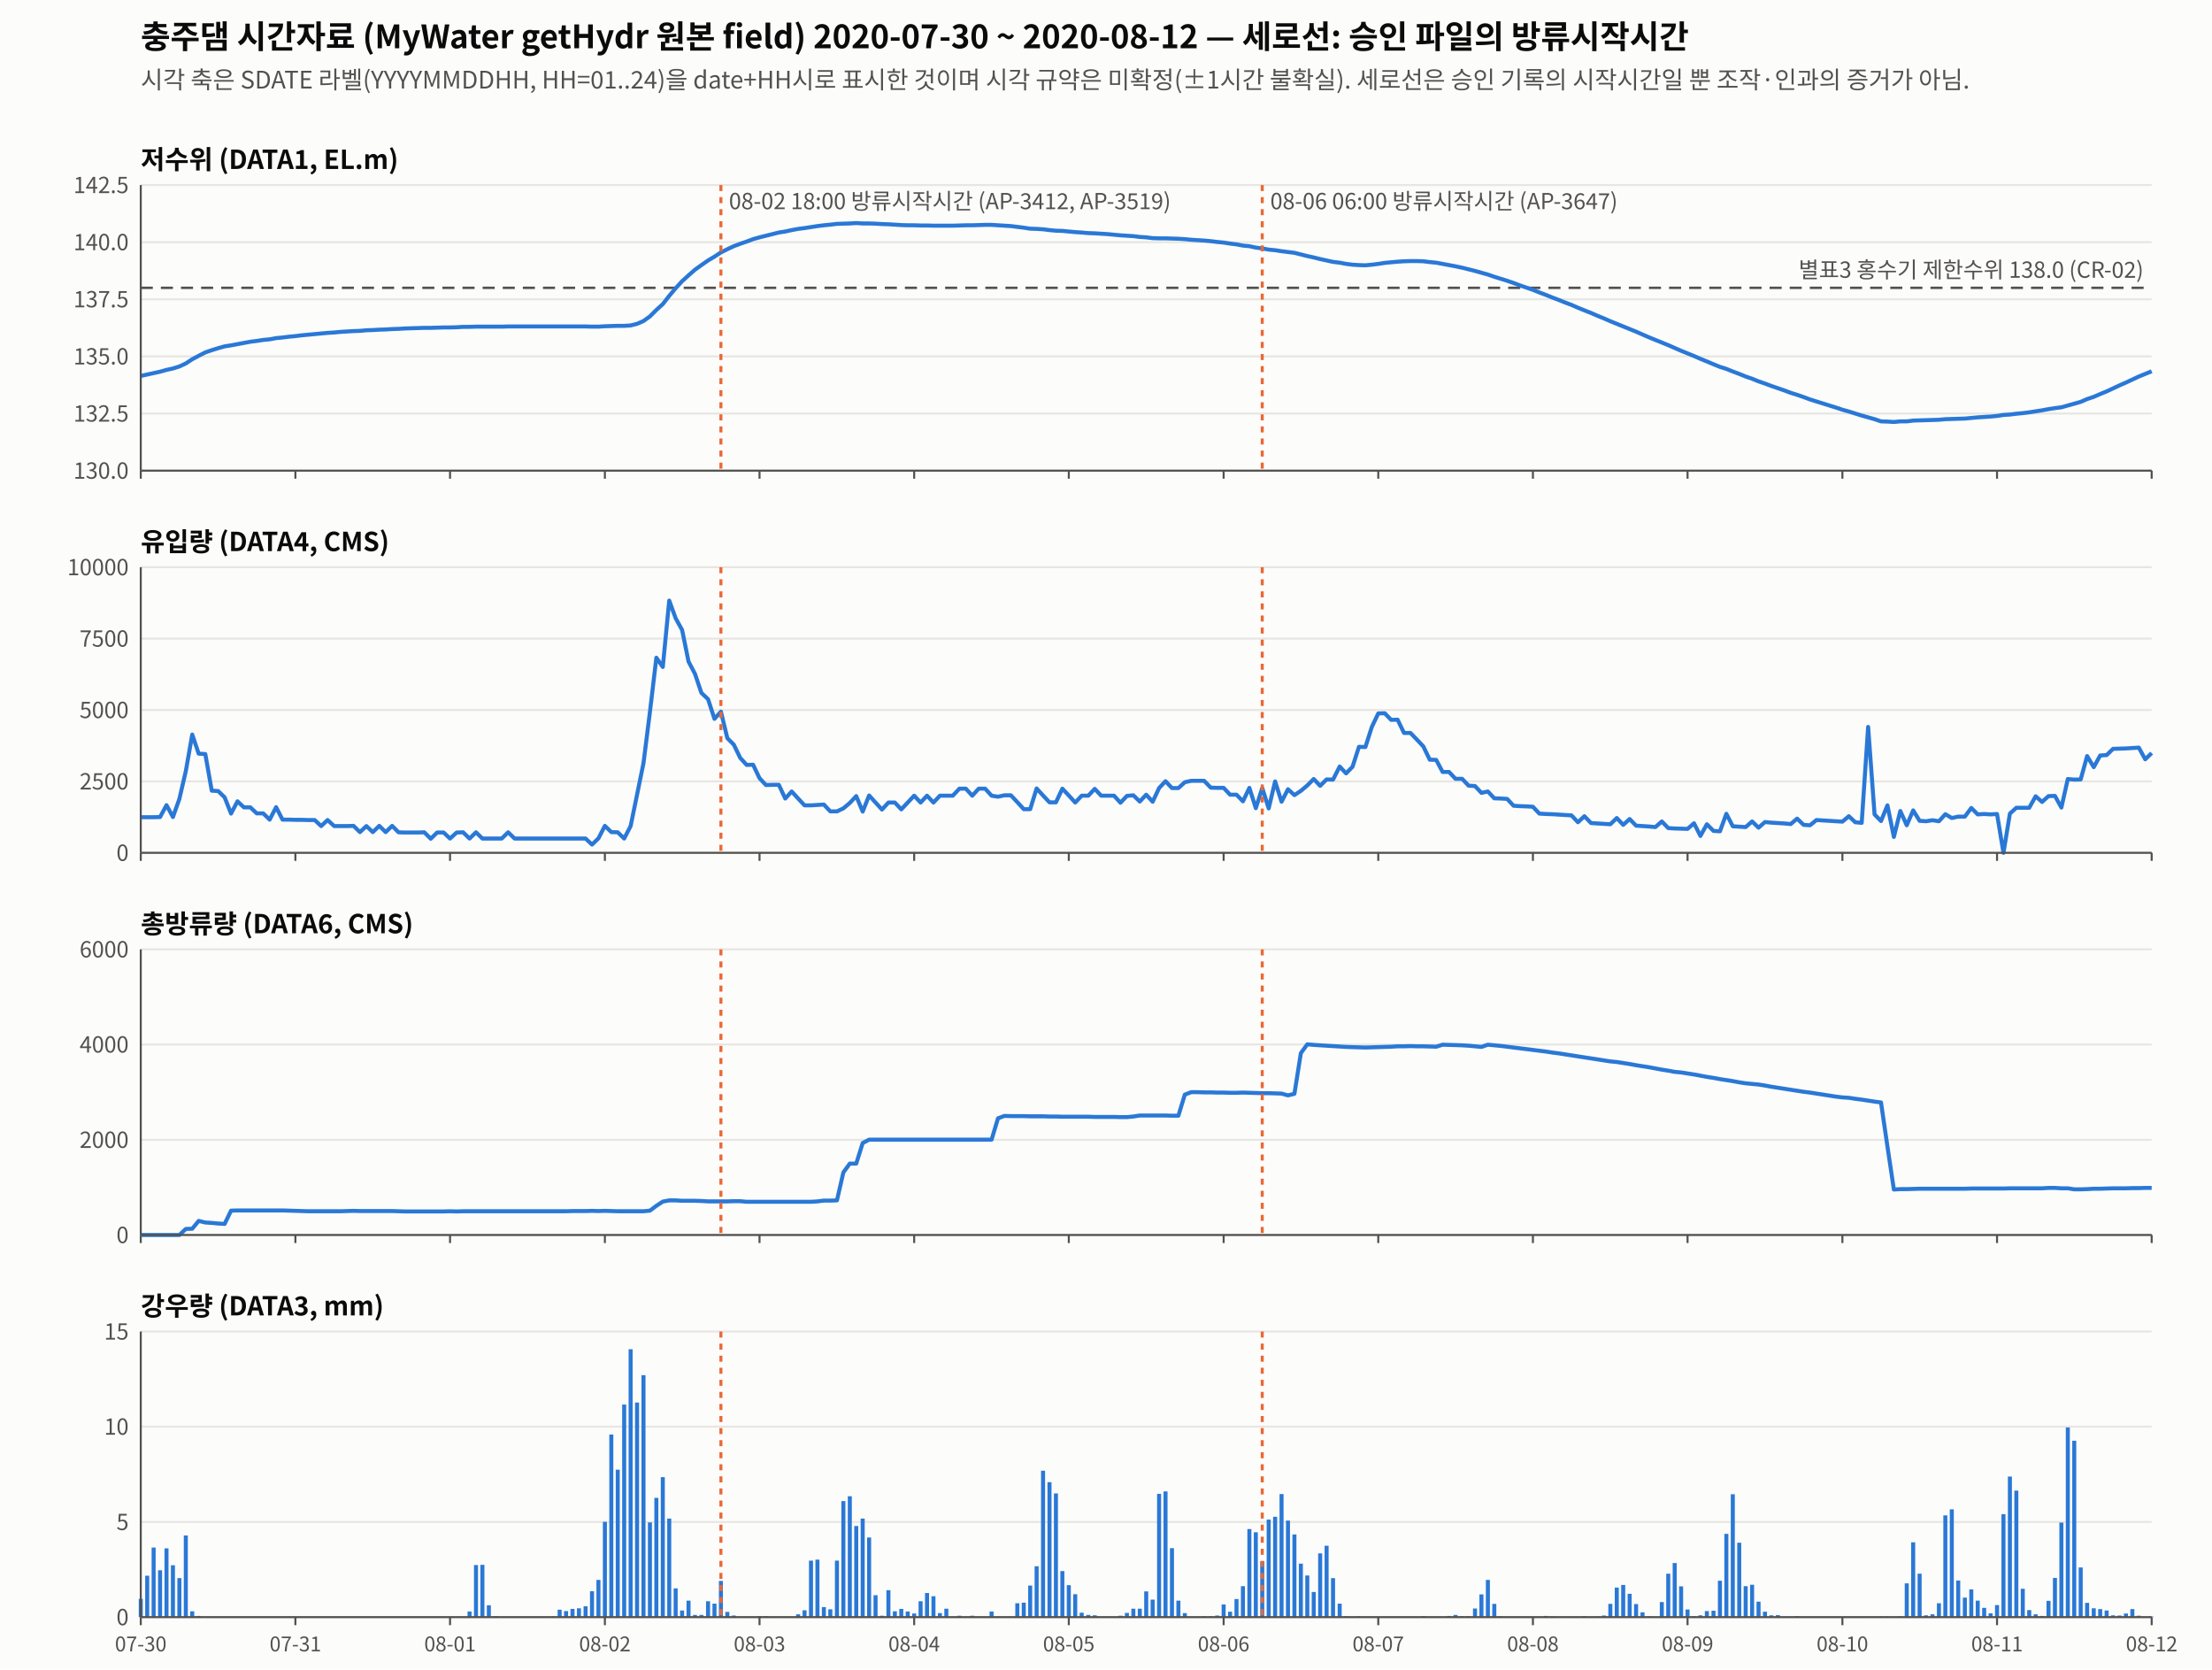
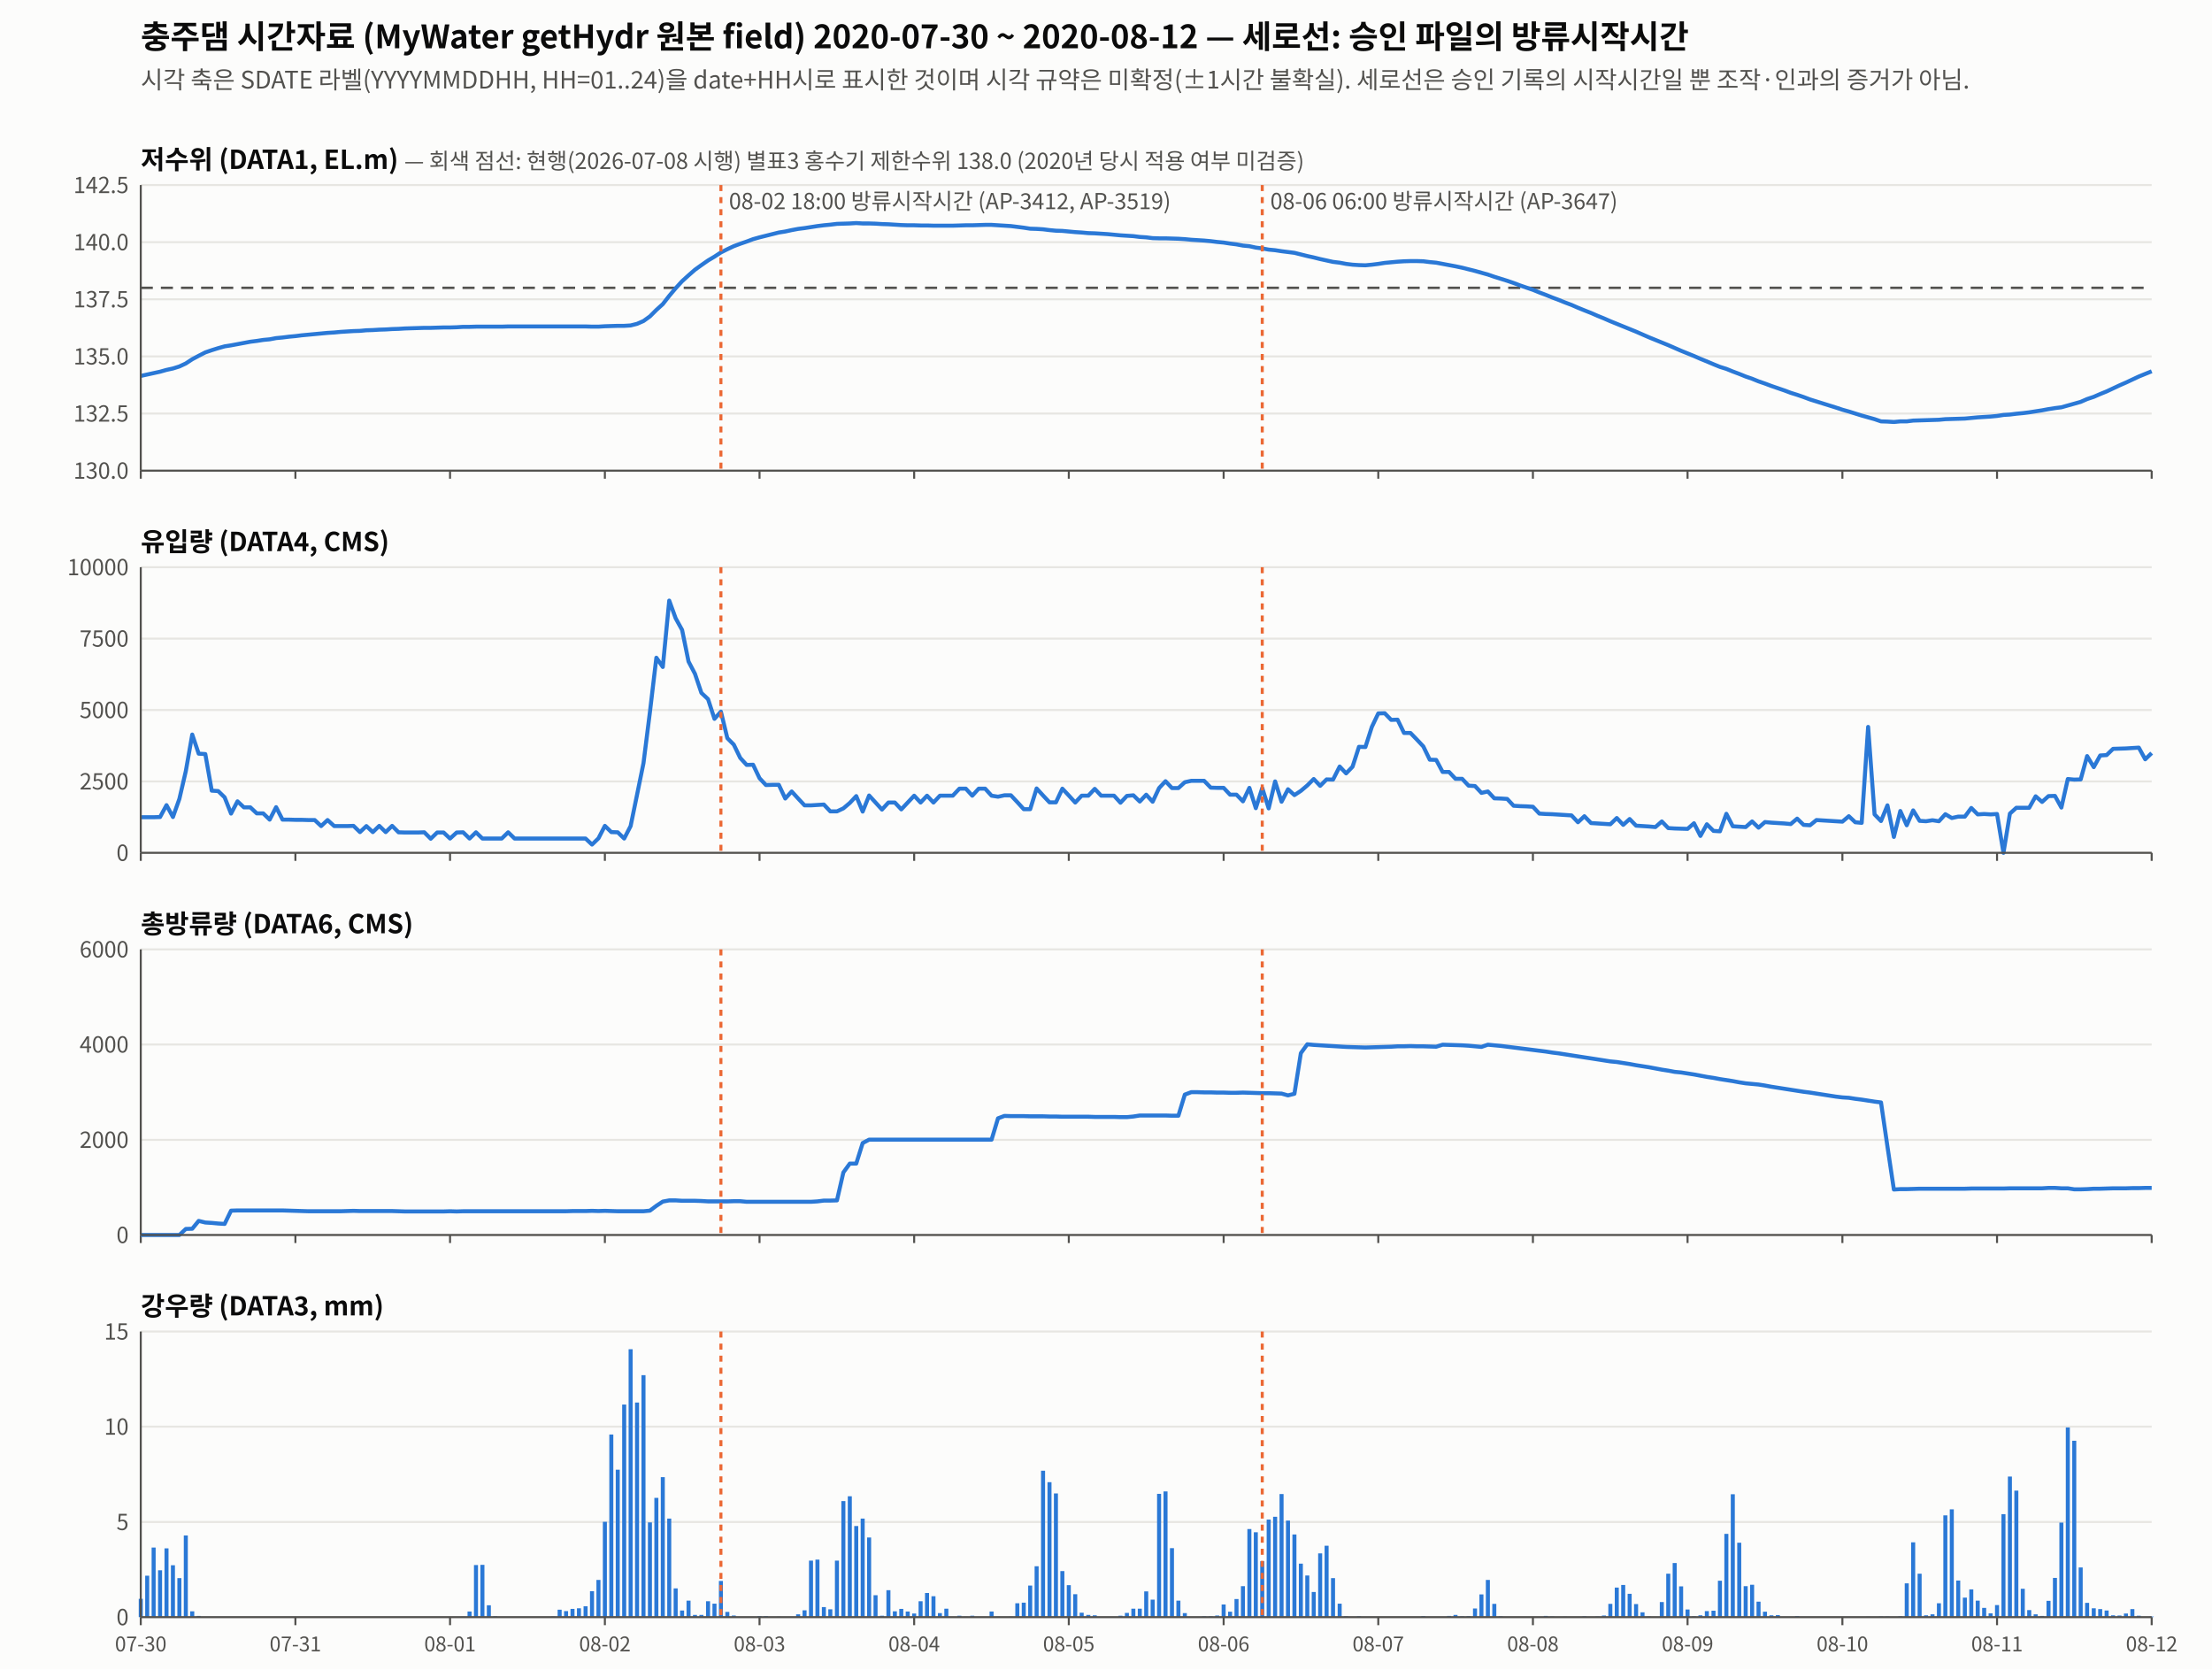
<svg xmlns="http://www.w3.org/2000/svg" width="1100" height="830" font-family="WenQuanYi Zen Hei, Noto Sans CJK KR, sans-serif">
  <rect width="100%" height="100%" fill="#fcfcfb" />
  <text x="70" y="24" font-size="16" fill="#0b0b0b" font-weight="600">충주댐 시간자료 (MyWater getHydr 원본 field) 2020-07-30 ~ 2020-08-12 — 세로선: 승인 파일의 방류시작시간</text>
  <text x="70" y="44" font-size="12" fill="#52514e">시각 축은 SDATE 라벨(YYYYMMDDHH, HH=01..24)을 date+HH시로 표시한 것이며 시각 규약은 미확정(±1시간 불확실). 세로선은 승인 기록의 시작시간일 뿐 조작·인과의 증거가 아님.</text>
-   <text x="70" y="84" font-size="13" fill="#0b0b0b" font-weight="600">저수위 (DATA1, EL.m)</text>
+   <text x="70" y="84" font-size="13" fill="#0b0b0b" font-weight="600">저수위 (DATA1, EL.m) <tspan font-weight="400" font-size="11" fill="#52514e"> — 회색 점선: 현행(2026-07-08 시행) 별표3 홍수기 제한수위 138.0 (2020년 당시 적용 여부 미검증)</tspan>
+   </text>
  <line x1="70" x2="1070" y1="234.0" y2="234.0" stroke="#e7e6e2" stroke-width="1" />
  <text x="64" y="238.0" font-size="11" fill="#52514e" text-anchor="end">130.0</text>
  <line x1="70" x2="1070" y1="205.6" y2="205.6" stroke="#e7e6e2" stroke-width="1" />
  <text x="64" y="209.6" font-size="11" fill="#52514e" text-anchor="end">132.5</text>
  <line x1="70" x2="1070" y1="177.2" y2="177.2" stroke="#e7e6e2" stroke-width="1" />
  <text x="64" y="181.2" font-size="11" fill="#52514e" text-anchor="end">135.0</text>
  <line x1="70" x2="1070" y1="148.8" y2="148.8" stroke="#e7e6e2" stroke-width="1" />
  <text x="64" y="152.8" font-size="11" fill="#52514e" text-anchor="end">137.5</text>
  <line x1="70" x2="1070" y1="120.4" y2="120.4" stroke="#e7e6e2" stroke-width="1" />
  <text x="64" y="124.4" font-size="11" fill="#52514e" text-anchor="end">140.0</text>
  <line x1="70" x2="1070" y1="92.0" y2="92.0" stroke="#e7e6e2" stroke-width="1" />
  <text x="64" y="96.0" font-size="11" fill="#52514e" text-anchor="end">142.5</text>
  <line x1="70.0" x2="70.0" y1="234" y2="238" stroke="#52514e" />
  <line x1="146.9" x2="146.9" y1="234" y2="238" stroke="#52514e" />
  <line x1="223.8" x2="223.8" y1="234" y2="238" stroke="#52514e" />
  <line x1="300.8" x2="300.8" y1="234" y2="238" stroke="#52514e" />
  <line x1="377.7" x2="377.7" y1="234" y2="238" stroke="#52514e" />
  <line x1="454.6" x2="454.6" y1="234" y2="238" stroke="#52514e" />
  <line x1="531.5" x2="531.5" y1="234" y2="238" stroke="#52514e" />
  <line x1="608.5" x2="608.5" y1="234" y2="238" stroke="#52514e" />
  <line x1="685.4" x2="685.4" y1="234" y2="238" stroke="#52514e" />
  <line x1="762.3" x2="762.3" y1="234" y2="238" stroke="#52514e" />
  <line x1="839.2" x2="839.2" y1="234" y2="238" stroke="#52514e" />
  <line x1="916.2" x2="916.2" y1="234" y2="238" stroke="#52514e" />
  <line x1="993.1" x2="993.1" y1="234" y2="238" stroke="#52514e" />
  <line x1="1070.0" x2="1070.0" y1="234" y2="238" stroke="#52514e" />
  <line x1="70" x2="1070" y1="143.1" y2="143.1" stroke="#52514e" stroke-width="1.2" stroke-dasharray="6 4" />
-   <text x="1066" y="138.1" font-size="11" fill="#52514e" text-anchor="end">별표3 홍수기 제한수위 138.0 (CR-02)</text>
  <polyline points="70.0,186.9 73.2,186.2 76.4,185.5 79.6,184.8 82.8,183.9 86.0,183.2 89.2,182.2 92.4,180.7 95.6,178.6 98.8,176.9 102.1,175.2 105.3,174.1 108.5,173.1 111.7,172.2 114.9,171.7 118.1,171.1 121.3,170.5 124.5,169.9 127.7,169.5 130.9,169.0 134.1,168.7 137.3,168.1 140.5,167.8 143.7,167.4 146.9,167.1 150.1,166.7 153.3,166.4 156.5,166.1 159.7,165.8 162.9,165.5 166.2,165.3 169.4,165.0 172.6,164.8 175.8,164.6 179.0,164.5 182.2,164.2 185.4,164.1 188.6,163.9 191.8,163.8 195.0,163.6 198.2,163.5 201.4,163.3 204.6,163.2 207.8,163.1 211.0,163.0 214.2,163.0 217.4,162.9 220.6,162.8 223.8,162.8 227.1,162.7 230.3,162.5 233.5,162.5 236.7,162.4 239.9,162.4 243.1,162.4 246.3,162.4 249.5,162.4 252.7,162.3 255.9,162.3 259.1,162.3 262.3,162.3 265.5,162.3 268.7,162.3 271.9,162.3 275.1,162.3 278.3,162.3 281.5,162.3 284.7,162.3 287.9,162.3 291.2,162.3 294.4,162.4 297.6,162.4 300.8,162.2 304.0,162.1 307.2,162.0 310.4,162.0 313.6,161.8 316.8,161.0 320.0,159.6 323.2,157.3 326.4,154.1 329.6,151.2 332.8,147.1 336.0,143.3 339.2,139.8 342.4,136.9 345.6,134.1 348.8,131.8 352.1,129.5 355.3,127.6 358.5,125.5 361.7,123.9 364.9,122.4 368.1,121.2 371.3,120.1 374.5,118.9 377.7,118.0 380.9,117.2 384.1,116.4 387.3,115.6 390.5,115.1 393.7,114.4 396.9,113.8 400.1,113.4 403.3,112.9 406.5,112.4 409.7,112.0 412.9,111.7 416.2,111.3 419.4,111.2 422.6,111.1 425.8,110.9 429.0,111.1 432.2,111.1 435.4,111.2 438.6,111.4 441.8,111.5 445.0,111.7 448.2,111.9 451.4,112.0 454.6,112.0 457.8,112.1 461.0,112.1 464.2,112.2 467.4,112.2 470.6,112.2 473.8,112.2 477.1,112.1 480.3,112.0 483.5,112.0 486.7,111.9 489.9,111.8 493.1,111.8 496.3,112.0 499.5,112.2 502.7,112.4 505.9,112.8 509.1,113.2 512.3,113.7 515.5,113.8 518.7,114.0 521.9,114.4 525.1,114.7 528.3,114.8 531.5,115.1 534.7,115.4 537.9,115.6 541.2,115.9 544.4,116.0 547.6,116.2 550.8,116.4 554.0,116.7 557.2,117.0 560.4,117.2 563.6,117.4 566.8,117.8 570.0,118.0 573.2,118.4 576.4,118.5 579.6,118.5 582.8,118.6 586.0,118.7 589.2,118.9 592.4,119.2 595.6,119.4 598.8,119.6 602.1,119.9 605.3,120.3 608.5,120.6 611.7,121.1 614.9,121.5 618.1,122.1 621.3,122.4 624.5,123.1 627.7,123.5 630.9,124.1 634.1,124.4 637.3,124.9 640.5,125.3 643.7,125.7 646.9,126.5 650.1,127.3 653.3,128.0 656.5,128.8 659.7,129.5 662.9,130.2 666.2,130.6 669.4,131.2 672.6,131.6 675.8,131.8 679.0,131.9 682.2,131.6 685.4,131.2 688.6,130.7 691.8,130.4 695.0,130.1 698.2,129.9 701.4,129.8 704.6,129.8 707.8,129.9 711.0,130.3 714.2,130.6 717.4,131.2 720.6,131.8 723.8,132.4 727.1,133.1 730.3,133.9 733.5,134.7 736.7,135.6 739.9,136.5 743.1,137.6 746.3,138.6 749.5,139.6 752.7,140.7 755.9,141.9 759.1,143.0 762.3,144.1 765.5,145.4 768.7,146.6 771.9,147.9 775.1,149.1 778.3,150.4 781.5,151.6 784.7,153.0 787.9,154.3 791.2,155.6 794.4,157.0 797.6,158.3 800.8,159.7 804.0,161.0 807.2,162.3 810.4,163.6 813.6,164.9 816.8,166.3 820.0,167.7 823.2,169.0 826.4,170.3 829.6,171.6 832.8,173.0 836.0,174.4 839.2,175.7 842.4,177.0 845.6,178.4 848.8,179.7 852.1,181.1 855.3,182.4 858.5,183.4 861.7,184.7 864.9,185.9 868.1,187.2 871.3,188.3 874.5,189.6 877.7,190.7 880.9,191.9 884.1,193.0 887.3,194.1 890.5,195.3 893.7,196.3 896.9,197.4 900.1,198.6 903.3,199.6 906.5,200.6 909.7,201.6 912.9,202.6 916.2,203.7 919.4,204.6 922.6,205.6 925.8,206.6 929.0,207.5 932.2,208.4 935.4,209.5 938.6,209.6 941.8,209.8 945.0,209.5 948.2,209.5 951.4,209.1 954.6,209.0 957.8,208.9 961.0,208.8 964.2,208.7 967.4,208.4 970.6,208.3 973.8,208.2 977.1,208.1 980.3,207.8 983.5,207.5 986.7,207.3 989.9,207.1 993.1,206.8 996.3,206.3 999.5,206.1 1002.7,205.7 1005.9,205.4 1009.1,205.0 1012.3,204.5 1015.5,204.0 1018.7,203.4 1021.9,202.9 1025.1,202.5 1028.3,201.6 1031.5,200.7 1034.7,199.8 1037.9,198.4 1041.2,197.3 1044.4,195.9 1047.6,194.6 1050.8,193.1 1054.0,191.6 1057.2,190.2 1060.4,188.7 1063.6,187.2 1066.8,185.9 1070.0,184.6" fill="none" stroke="#2a78d6" stroke-width="2" stroke-linejoin="round" />
  <line x1="358.5" x2="358.5" y1="92" y2="234" stroke="#eb6834" stroke-width="1.5" stroke-dasharray="3 3" />
  <text x="362.5" y="104" font-size="11" fill="#52514e">08-02 18:00 방류시작시간 (AP-3412, AP-3519)</text>
  <line x1="627.7" x2="627.7" y1="92" y2="234" stroke="#eb6834" stroke-width="1.5" stroke-dasharray="3 3" />
  <text x="631.7" y="104" font-size="11" fill="#52514e">08-06 06:00 방류시작시간 (AP-3647)</text>
  <line x1="70" x2="70" y1="92" y2="234" stroke="#52514e" />
  <line x1="70" x2="1070" y1="234" y2="234" stroke="#52514e" />
  <text x="70" y="274" font-size="13" fill="#0b0b0b" font-weight="600">유입량 (DATA4, CMS)</text>
  <line x1="70" x2="1070" y1="424.0" y2="424.0" stroke="#e7e6e2" stroke-width="1" />
  <text x="64" y="428.0" font-size="11" fill="#52514e" text-anchor="end">0</text>
  <line x1="70" x2="1070" y1="388.5" y2="388.5" stroke="#e7e6e2" stroke-width="1" />
  <text x="64" y="392.5" font-size="11" fill="#52514e" text-anchor="end">2500</text>
  <line x1="70" x2="1070" y1="353.0" y2="353.0" stroke="#e7e6e2" stroke-width="1" />
  <text x="64" y="357.0" font-size="11" fill="#52514e" text-anchor="end">5000</text>
  <line x1="70" x2="1070" y1="317.5" y2="317.5" stroke="#e7e6e2" stroke-width="1" />
  <text x="64" y="321.5" font-size="11" fill="#52514e" text-anchor="end">7500</text>
  <line x1="70" x2="1070" y1="282.0" y2="282.0" stroke="#e7e6e2" stroke-width="1" />
  <text x="64" y="286.0" font-size="11" fill="#52514e" text-anchor="end">10000</text>
  <line x1="70.0" x2="70.0" y1="424" y2="428" stroke="#52514e" />
  <line x1="146.9" x2="146.9" y1="424" y2="428" stroke="#52514e" />
  <line x1="223.8" x2="223.8" y1="424" y2="428" stroke="#52514e" />
  <line x1="300.8" x2="300.8" y1="424" y2="428" stroke="#52514e" />
  <line x1="377.7" x2="377.7" y1="424" y2="428" stroke="#52514e" />
  <line x1="454.6" x2="454.6" y1="424" y2="428" stroke="#52514e" />
  <line x1="531.5" x2="531.5" y1="424" y2="428" stroke="#52514e" />
  <line x1="608.5" x2="608.5" y1="424" y2="428" stroke="#52514e" />
  <line x1="685.4" x2="685.4" y1="424" y2="428" stroke="#52514e" />
  <line x1="762.3" x2="762.3" y1="424" y2="428" stroke="#52514e" />
  <line x1="839.2" x2="839.2" y1="424" y2="428" stroke="#52514e" />
  <line x1="916.2" x2="916.2" y1="424" y2="428" stroke="#52514e" />
  <line x1="993.1" x2="993.1" y1="424" y2="428" stroke="#52514e" />
  <line x1="1070.0" x2="1070.0" y1="424" y2="428" stroke="#52514e" />
  <polyline points="70.0,406.3 73.2,406.3 76.4,406.3 79.6,406.2 82.8,400.3 86.0,406.2 89.2,397.2 92.4,383.4 95.6,365.2 98.8,374.7 102.1,374.9 105.3,393.1 108.5,393.3 111.7,396.4 114.9,404.5 118.1,398.4 121.3,401.4 124.5,401.4 127.7,404.4 130.9,404.4 134.1,407.5 137.3,401.3 140.5,407.5 143.7,407.5 146.9,407.6 150.1,407.6 153.3,407.7 156.5,407.7 159.7,410.7 162.9,407.7 166.2,410.7 169.4,410.7 172.6,410.7 175.8,410.6 179.0,413.7 182.2,410.7 185.4,413.7 188.6,410.6 191.8,413.7 195.0,410.6 198.2,413.8 201.4,413.9 204.6,413.9 207.8,413.9 211.0,413.8 214.2,417.0 217.4,413.9 220.6,413.9 223.8,416.9 227.1,413.9 230.3,413.8 233.5,416.9 236.7,413.8 239.9,416.9 243.1,416.9 246.3,416.9 249.5,416.9 252.7,413.8 255.9,416.9 259.1,416.9 262.3,416.9 265.5,416.9 268.7,416.9 271.9,416.9 275.1,416.9 278.3,416.9 281.5,416.9 284.7,416.9 287.9,416.9 291.2,416.9 294.4,419.9 297.6,416.8 300.8,410.6 304.0,413.7 307.2,413.8 310.4,416.9 313.6,410.7 316.8,395.1 320.0,379.4 323.2,354.0 326.4,327.0 329.6,331.6 332.8,298.6 336.0,307.4 339.2,313.2 342.4,328.9 345.6,335.0 348.8,344.5 352.1,347.6 355.3,357.4 358.5,353.8 361.7,367.0 364.9,370.2 368.1,376.8 371.3,380.3 374.5,380.2 377.7,386.9 380.9,390.3 384.1,390.2 387.3,390.2 390.5,397.0 393.7,393.5 396.9,397.0 400.1,400.4 403.3,400.4 406.5,400.2 409.7,400.0 412.9,403.4 416.2,403.4 419.4,401.9 422.6,399.2 425.8,395.8 429.0,403.5 432.2,395.5 435.4,399.0 438.6,402.5 441.8,399.0 445.0,399.0 448.2,402.4 451.4,399.0 454.6,395.6 457.8,399.0 461.0,395.6 464.2,399.0 467.4,395.6 470.6,395.6 473.8,395.6 477.1,392.1 480.3,392.1 483.5,395.6 486.7,392.1 489.9,392.1 493.1,395.6 496.3,396.1 499.5,395.4 502.7,395.4 505.9,398.8 509.1,402.3 512.3,402.3 515.5,392.0 518.7,395.5 521.9,398.9 525.1,398.9 528.3,392.1 531.5,395.5 534.7,399.0 537.9,395.6 541.2,395.6 544.4,392.2 547.6,395.6 550.8,395.6 554.0,395.6 557.2,399.1 560.4,395.7 563.6,395.4 566.8,398.5 570.0,395.1 573.2,398.6 576.4,391.8 579.6,388.4 582.8,391.8 586.0,391.8 589.2,388.9 592.4,388.2 595.6,388.2 598.8,388.2 602.1,391.6 605.3,391.7 608.5,391.7 611.7,395.1 614.9,395.1 618.1,398.4 621.3,391.7 624.5,401.8 627.7,391.8 630.9,401.9 634.1,388.5 637.3,398.6 640.5,392.4 643.7,395.3 646.9,393.2 650.1,390.5 653.3,387.3 656.5,390.7 659.7,387.5 662.9,387.6 666.2,381.1 669.4,384.5 672.6,381.2 675.8,371.3 679.0,371.4 682.2,361.4 685.4,354.7 688.6,354.6 691.8,357.9 695.0,357.8 698.2,364.4 701.4,364.4 704.6,367.7 707.8,371.1 711.0,377.7 714.2,377.8 717.4,383.8 720.6,383.8 723.8,387.2 727.1,387.2 730.3,390.6 733.5,390.8 736.7,394.2 739.9,393.5 743.1,396.9 746.3,397.0 749.5,397.2 752.7,400.6 755.9,400.8 759.1,400.9 762.3,401.1 765.5,404.5 768.7,404.7 771.9,404.8 775.1,405.0 778.3,405.2 781.5,405.4 784.7,408.8 787.9,405.8 791.2,409.2 794.4,409.4 797.6,409.6 800.8,409.8 804.0,406.7 807.2,410.1 810.4,407.2 813.6,410.5 816.8,410.7 820.0,410.9 823.2,411.2 826.4,408.4 829.6,411.7 832.8,411.9 836.0,412.0 839.2,412.1 842.4,409.3 845.6,415.6 848.8,409.8 852.1,413.1 855.3,413.3 858.5,404.6 861.7,410.8 864.9,411.0 868.1,411.2 871.3,408.4 874.5,411.5 877.7,408.7 880.9,409.0 884.1,409.2 887.3,409.4 890.5,409.7 893.7,407.0 896.9,410.1 900.1,410.3 903.3,407.7 906.5,407.9 909.7,408.1 912.9,408.3 916.2,408.5 919.4,405.8 922.6,408.8 925.8,409.1 929.0,361.4 932.2,404.9 935.4,408.2 938.6,400.4 941.8,416.1 945.0,403.2 948.2,410.3 951.4,402.9 954.6,408.1 957.8,408.3 961.0,407.8 964.2,408.3 967.4,404.8 970.6,406.7 973.8,406.0 977.1,406.0 980.3,401.7 983.5,404.9 986.7,404.7 989.9,404.9 993.1,404.7 996.3,424.0 999.5,404.5 1002.7,401.6 1005.9,401.6 1009.1,401.6 1012.3,395.9 1015.5,398.7 1018.7,395.8 1021.9,395.7 1025.1,401.5 1028.3,387.3 1031.5,387.6 1034.7,387.5 1037.9,375.9 1041.2,381.4 1044.4,375.6 1047.6,375.4 1050.8,372.3 1054.0,372.2 1057.2,372.1 1060.4,371.9 1063.6,371.7 1066.8,377.5 1070.0,374.4" fill="none" stroke="#2a78d6" stroke-width="2" stroke-linejoin="round" />
  <line x1="358.5" x2="358.5" y1="282" y2="424" stroke="#eb6834" stroke-width="1.5" stroke-dasharray="3 3" />
  <line x1="627.7" x2="627.7" y1="282" y2="424" stroke="#eb6834" stroke-width="1.5" stroke-dasharray="3 3" />
  <line x1="70" x2="70" y1="282" y2="424" stroke="#52514e" />
  <line x1="70" x2="1070" y1="424" y2="424" stroke="#52514e" />
  <text x="70" y="464" font-size="13" fill="#0b0b0b" font-weight="600">총방류량 (DATA6, CMS)</text>
  <line x1="70" x2="1070" y1="614.0" y2="614.0" stroke="#e7e6e2" stroke-width="1" />
  <text x="64" y="618.0" font-size="11" fill="#52514e" text-anchor="end">0</text>
  <line x1="70" x2="1070" y1="566.7" y2="566.7" stroke="#e7e6e2" stroke-width="1" />
  <text x="64" y="570.7" font-size="11" fill="#52514e" text-anchor="end">2000</text>
  <line x1="70" x2="1070" y1="519.3" y2="519.3" stroke="#e7e6e2" stroke-width="1" />
  <text x="64" y="523.3" font-size="11" fill="#52514e" text-anchor="end">4000</text>
  <line x1="70" x2="1070" y1="472.0" y2="472.0" stroke="#e7e6e2" stroke-width="1" />
  <text x="64" y="476.0" font-size="11" fill="#52514e" text-anchor="end">6000</text>
  <line x1="70.0" x2="70.0" y1="614" y2="618" stroke="#52514e" />
  <line x1="146.9" x2="146.9" y1="614" y2="618" stroke="#52514e" />
  <line x1="223.8" x2="223.8" y1="614" y2="618" stroke="#52514e" />
  <line x1="300.8" x2="300.8" y1="614" y2="618" stroke="#52514e" />
  <line x1="377.7" x2="377.7" y1="614" y2="618" stroke="#52514e" />
  <line x1="454.6" x2="454.6" y1="614" y2="618" stroke="#52514e" />
  <line x1="531.5" x2="531.5" y1="614" y2="618" stroke="#52514e" />
  <line x1="608.5" x2="608.5" y1="614" y2="618" stroke="#52514e" />
  <line x1="685.4" x2="685.4" y1="614" y2="618" stroke="#52514e" />
  <line x1="762.3" x2="762.3" y1="614" y2="618" stroke="#52514e" />
  <line x1="839.2" x2="839.2" y1="614" y2="618" stroke="#52514e" />
  <line x1="916.2" x2="916.2" y1="614" y2="618" stroke="#52514e" />
  <line x1="993.1" x2="993.1" y1="614" y2="618" stroke="#52514e" />
  <line x1="1070.0" x2="1070.0" y1="614" y2="618" stroke="#52514e" />
  <polyline points="70.0,614.0 73.2,614.0 76.4,614.0 79.6,614.0 82.8,614.0 86.0,614.0 89.2,614.0 92.4,611.0 95.6,610.9 98.8,607.0 102.1,607.8 105.3,608.0 108.5,608.3 111.7,608.5 114.9,601.9 118.1,601.8 121.3,601.8 124.5,601.8 127.7,601.8 130.9,601.8 134.1,601.8 137.3,601.8 140.5,601.8 143.7,601.9 146.9,602.0 150.1,602.1 153.3,602.2 156.5,602.2 159.7,602.2 162.9,602.2 166.2,602.2 169.4,602.2 172.6,602.1 175.8,602.0 179.0,602.1 182.2,602.1 185.4,602.1 188.6,602.1 191.8,602.1 195.0,602.1 198.2,602.2 201.4,602.3 204.6,602.3 207.8,602.3 211.0,602.3 214.2,602.3 217.4,602.3 220.6,602.3 223.8,602.2 227.1,602.3 230.3,602.2 233.5,602.2 236.7,602.2 239.9,602.2 243.1,602.2 246.3,602.2 249.5,602.2 252.7,602.2 255.9,602.2 259.1,602.2 262.3,602.2 265.5,602.2 268.7,602.2 271.9,602.2 275.1,602.2 278.3,602.2 281.5,602.2 284.7,602.1 287.9,602.1 291.2,602.1 294.4,602.0 297.6,602.1 300.8,602.0 304.0,602.1 307.2,602.2 310.4,602.2 313.6,602.2 316.8,602.2 320.0,602.2 323.2,601.9 326.4,599.5 329.6,597.4 332.8,596.8 336.0,596.8 339.2,597.0 342.4,597.0 345.6,597.0 348.8,597.1 352.1,597.3 355.3,597.3 358.5,597.3 361.7,597.3 364.9,597.2 368.1,597.2 371.3,597.5 374.5,597.5 377.7,597.5 380.9,597.5 384.1,597.5 387.3,597.5 390.5,597.5 393.7,597.5 396.9,597.5 400.1,597.5 403.3,597.5 406.5,597.3 409.7,596.9 412.9,596.9 416.2,596.8 419.4,582.9 422.6,578.5 425.8,578.5 429.0,568.3 432.2,566.6 435.4,566.6 438.6,566.6 441.8,566.6 445.0,566.6 448.2,566.6 451.4,566.6 454.6,566.6 457.8,566.6 461.0,566.6 464.2,566.6 467.4,566.6 470.6,566.6 473.8,566.6 477.1,566.6 480.3,566.6 483.5,566.6 486.7,566.6 489.9,566.6 493.1,566.6 496.3,556.0 499.5,554.8 502.7,554.9 505.9,554.9 509.1,554.9 512.3,555.0 515.5,555.0 518.7,555.0 521.9,555.1 525.1,555.1 528.3,555.2 531.5,555.2 534.7,555.2 537.9,555.2 541.2,555.2 544.4,555.3 547.6,555.3 550.8,555.3 554.0,555.3 557.2,555.4 560.4,555.4 563.6,555.1 566.8,554.6 570.0,554.6 573.2,554.6 576.4,554.6 579.6,554.6 582.8,554.7 586.0,554.7 589.2,544.2 592.4,543.0 595.6,543.0 598.8,543.1 602.1,543.1 605.3,543.2 608.5,543.2 611.7,543.3 614.9,543.3 618.1,543.2 621.3,543.3 624.5,543.4 627.7,543.5 630.9,543.5 634.1,543.6 637.3,543.7 640.5,544.6 643.7,543.8 646.9,523.6 650.1,519.2 653.3,519.5 656.5,519.7 659.7,519.9 662.9,520.1 666.2,520.3 669.4,520.5 672.6,520.6 675.8,520.7 679.0,520.8 682.2,520.7 685.4,520.6 688.6,520.5 691.8,520.4 695.0,520.2 698.2,520.2 701.4,520.1 704.6,520.2 707.8,520.2 711.0,520.3 714.2,520.4 717.4,519.4 720.6,519.5 723.8,519.6 727.1,519.7 730.3,519.9 733.5,520.2 736.7,520.5 739.9,519.4 743.1,519.7 746.3,520.0 749.5,520.4 752.7,520.8 755.9,521.2 759.1,521.6 762.3,522.0 765.5,522.4 768.7,522.8 771.9,523.3 775.1,523.7 778.3,524.2 781.5,524.7 784.7,525.2 787.9,525.7 791.2,526.2 794.4,526.7 797.6,527.2 800.8,527.7 804.0,528.0 807.2,528.5 810.4,529.0 813.6,529.6 816.8,530.1 820.0,530.6 823.2,531.2 826.4,531.8 829.6,532.3 832.8,532.9 836.0,533.2 839.2,533.7 842.4,534.2 845.6,534.8 848.8,535.4 852.1,535.9 855.3,536.5 858.5,537.0 861.7,537.5 864.9,538.1 868.1,538.6 871.3,538.9 874.5,539.2 877.7,539.7 880.9,540.3 884.1,540.8 887.3,541.3 890.5,541.8 893.7,542.3 896.9,542.8 900.1,543.2 903.3,543.7 906.5,544.2 909.7,544.7 912.9,545.2 916.2,545.6 919.4,545.8 922.6,546.3 925.8,546.7 929.0,547.2 932.2,547.7 935.4,548.1 938.6,570.0 941.8,591.4 945.0,591.2 948.2,591.2 951.4,591.1 954.6,591.0 957.8,591.0 961.0,591.0 964.2,591.0 967.4,591.0 970.6,591.0 973.8,591.0 977.1,591.0 980.3,590.9 983.5,590.9 986.7,590.9 989.9,590.9 993.1,590.9 996.3,590.9 999.5,590.8 1002.7,590.8 1005.9,590.8 1009.1,590.8 1012.3,590.8 1015.5,590.8 1018.7,590.6 1021.9,590.6 1025.1,590.8 1028.3,590.8 1031.5,591.3 1034.7,591.3 1037.9,591.2 1041.2,591.0 1044.4,591.0 1047.6,590.9 1050.8,590.8 1054.0,590.8 1057.2,590.8 1060.4,590.7 1063.6,590.7 1066.8,590.6 1070.0,590.6" fill="none" stroke="#2a78d6" stroke-width="2" stroke-linejoin="round" />
  <line x1="358.5" x2="358.5" y1="472" y2="614" stroke="#eb6834" stroke-width="1.5" stroke-dasharray="3 3" />
  <line x1="627.7" x2="627.7" y1="472" y2="614" stroke="#eb6834" stroke-width="1.5" stroke-dasharray="3 3" />
  <line x1="70" x2="70" y1="472" y2="614" stroke="#52514e" />
  <line x1="70" x2="1070" y1="614" y2="614" stroke="#52514e" />
  <text x="70" y="654" font-size="13" fill="#0b0b0b" font-weight="600">강우량 (DATA3, mm)</text>
  <line x1="70" x2="1070" y1="804.0" y2="804.0" stroke="#e7e6e2" stroke-width="1" />
  <text x="64" y="808.0" font-size="11" fill="#52514e" text-anchor="end">0</text>
  <line x1="70" x2="1070" y1="756.7" y2="756.7" stroke="#e7e6e2" stroke-width="1" />
  <text x="64" y="760.7" font-size="11" fill="#52514e" text-anchor="end">5</text>
  <line x1="70" x2="1070" y1="709.3" y2="709.3" stroke="#e7e6e2" stroke-width="1" />
  <text x="64" y="713.3" font-size="11" fill="#52514e" text-anchor="end">10</text>
  <line x1="70" x2="1070" y1="662.0" y2="662.0" stroke="#e7e6e2" stroke-width="1" />
  <text x="64" y="666.0" font-size="11" fill="#52514e" text-anchor="end">15</text>
  <line x1="70.0" x2="70.0" y1="804" y2="808" stroke="#52514e" />
  <text x="70.0" y="821" font-size="10" fill="#52514e" text-anchor="middle">07-30</text>
  <line x1="146.9" x2="146.9" y1="804" y2="808" stroke="#52514e" />
  <text x="146.9" y="821" font-size="10" fill="#52514e" text-anchor="middle">07-31</text>
  <line x1="223.8" x2="223.8" y1="804" y2="808" stroke="#52514e" />
  <text x="223.8" y="821" font-size="10" fill="#52514e" text-anchor="middle">08-01</text>
  <line x1="300.8" x2="300.8" y1="804" y2="808" stroke="#52514e" />
  <text x="300.8" y="821" font-size="10" fill="#52514e" text-anchor="middle">08-02</text>
  <line x1="377.7" x2="377.7" y1="804" y2="808" stroke="#52514e" />
  <text x="377.7" y="821" font-size="10" fill="#52514e" text-anchor="middle">08-03</text>
  <line x1="454.6" x2="454.6" y1="804" y2="808" stroke="#52514e" />
  <text x="454.6" y="821" font-size="10" fill="#52514e" text-anchor="middle">08-04</text>
  <line x1="531.5" x2="531.5" y1="804" y2="808" stroke="#52514e" />
  <text x="531.5" y="821" font-size="10" fill="#52514e" text-anchor="middle">08-05</text>
  <line x1="608.5" x2="608.5" y1="804" y2="808" stroke="#52514e" />
  <text x="608.5" y="821" font-size="10" fill="#52514e" text-anchor="middle">08-06</text>
  <line x1="685.4" x2="685.4" y1="804" y2="808" stroke="#52514e" />
  <text x="685.4" y="821" font-size="10" fill="#52514e" text-anchor="middle">08-07</text>
  <line x1="762.3" x2="762.3" y1="804" y2="808" stroke="#52514e" />
  <text x="762.3" y="821" font-size="10" fill="#52514e" text-anchor="middle">08-08</text>
  <line x1="839.2" x2="839.2" y1="804" y2="808" stroke="#52514e" />
  <text x="839.2" y="821" font-size="10" fill="#52514e" text-anchor="middle">08-09</text>
  <line x1="916.2" x2="916.2" y1="804" y2="808" stroke="#52514e" />
  <text x="916.2" y="821" font-size="10" fill="#52514e" text-anchor="middle">08-10</text>
  <line x1="993.1" x2="993.1" y1="804" y2="808" stroke="#52514e" />
  <text x="993.1" y="821" font-size="10" fill="#52514e" text-anchor="middle">08-11</text>
  <line x1="1070.0" x2="1070.0" y1="804" y2="808" stroke="#52514e" />
  <text x="1070.0" y="821" font-size="10" fill="#52514e" text-anchor="middle">08-12</text>
  <rect x="69.0" y="794.9" width="2" height="9.1" fill="#2a78d6" />
  <rect x="72.2" y="783.4" width="2" height="20.6" fill="#2a78d6" />
  <rect x="75.4" y="769.4" width="2" height="34.6" fill="#2a78d6" />
  <rect x="78.6" y="780.7" width="2" height="23.3" fill="#2a78d6" />
  <rect x="81.8" y="769.8" width="2" height="34.2" fill="#2a78d6" />
  <rect x="85.0" y="778.2" width="2" height="25.8" fill="#2a78d6" />
  <rect x="88.2" y="784.6" width="2" height="19.4" fill="#2a78d6" />
  <rect x="91.4" y="763.4" width="2" height="40.6" fill="#2a78d6" />
  <rect x="94.6" y="801.1" width="2" height="2.9" fill="#2a78d6" />
  <rect x="97.8" y="803.4" width="2" height="0.6" fill="#2a78d6" />
  <rect x="229.3" y="803.8" width="2" height="0.2" fill="#2a78d6" />
  <rect x="232.5" y="801.2" width="2" height="2.8" fill="#2a78d6" />
  <rect x="235.7" y="778.1" width="2" height="25.9" fill="#2a78d6" />
  <rect x="238.9" y="778.0" width="2" height="26.0" fill="#2a78d6" />
  <rect x="242.1" y="798.1" width="2" height="5.9" fill="#2a78d6" />
  <rect x="245.3" y="803.6" width="2" height="0.4" fill="#2a78d6" />
  <rect x="274.1" y="803.7" width="2" height="0.3" fill="#2a78d6" />
  <rect x="277.3" y="800.3" width="2" height="3.7" fill="#2a78d6" />
  <rect x="280.5" y="801.0" width="2" height="3.0" fill="#2a78d6" />
  <rect x="283.7" y="799.9" width="2" height="4.1" fill="#2a78d6" />
  <rect x="286.9" y="799.6" width="2" height="4.4" fill="#2a78d6" />
  <rect x="290.2" y="798.6" width="2" height="5.4" fill="#2a78d6" />
  <rect x="293.4" y="791.1" width="2" height="12.9" fill="#2a78d6" />
  <rect x="296.6" y="785.5" width="2" height="18.5" fill="#2a78d6" />
  <rect x="299.8" y="756.6" width="2" height="47.4" fill="#2a78d6" />
  <rect x="303.0" y="713.2" width="2" height="90.8" fill="#2a78d6" />
  <rect x="306.2" y="730.7" width="2" height="73.3" fill="#2a78d6" />
  <rect x="309.4" y="698.3" width="2" height="105.7" fill="#2a78d6" />
  <rect x="312.6" y="670.8" width="2" height="133.2" fill="#2a78d6" />
  <rect x="315.8" y="697.3" width="2" height="106.7" fill="#2a78d6" />
  <rect x="319.0" y="683.7" width="2" height="120.3" fill="#2a78d6" />
  <rect x="322.2" y="756.9" width="2" height="47.1" fill="#2a78d6" />
  <rect x="325.4" y="744.7" width="2" height="59.3" fill="#2a78d6" />
  <rect x="328.6" y="734.4" width="2" height="69.6" fill="#2a78d6" />
  <rect x="331.8" y="755.0" width="2" height="49.0" fill="#2a78d6" />
  <rect x="335.0" y="789.7" width="2" height="14.3" fill="#2a78d6" />
  <rect x="338.2" y="800.7" width="2" height="3.3" fill="#2a78d6" />
  <rect x="341.4" y="795.8" width="2" height="8.2" fill="#2a78d6" />
  <rect x="344.6" y="802.9" width="2" height="1.1" fill="#2a78d6" />
  <rect x="347.8" y="802.9" width="2" height="1.1" fill="#2a78d6" />
  <rect x="351.1" y="796.1" width="2" height="7.9" fill="#2a78d6" />
  <rect x="354.3" y="797.3" width="2" height="6.7" fill="#2a78d6" />
  <rect x="357.5" y="786.0" width="2" height="18.0" fill="#2a78d6" />
  <rect x="360.7" y="801.4" width="2" height="2.6" fill="#2a78d6" />
  <rect x="363.9" y="803.2" width="2" height="0.8" fill="#2a78d6" />
  <rect x="376.7" y="803.5" width="2" height="0.5" fill="#2a78d6" />
  <rect x="379.9" y="803.5" width="2" height="0.5" fill="#2a78d6" />
  <rect x="386.3" y="803.8" width="2" height="0.2" fill="#2a78d6" />
  <rect x="392.7" y="803.9" width="2" height="0.1" fill="#2a78d6" />
  <rect x="395.9" y="802.6" width="2" height="1.4" fill="#2a78d6" />
  <rect x="399.1" y="800.6" width="2" height="3.4" fill="#2a78d6" />
  <rect x="402.3" y="775.9" width="2" height="28.1" fill="#2a78d6" />
  <rect x="405.5" y="775.4" width="2" height="28.6" fill="#2a78d6" />
  <rect x="408.7" y="799.0" width="2" height="5.0" fill="#2a78d6" />
  <rect x="411.9" y="800.1" width="2" height="3.9" fill="#2a78d6" />
  <rect x="415.2" y="775.9" width="2" height="28.1" fill="#2a78d6" />
  <rect x="418.4" y="746.3" width="2" height="57.7" fill="#2a78d6" />
  <rect x="421.6" y="743.9" width="2" height="60.1" fill="#2a78d6" />
  <rect x="424.8" y="758.7" width="2" height="45.3" fill="#2a78d6" />
  <rect x="428.0" y="755.0" width="2" height="49.0" fill="#2a78d6" />
  <rect x="431.2" y="764.4" width="2" height="39.6" fill="#2a78d6" />
  <rect x="434.4" y="793.1" width="2" height="10.9" fill="#2a78d6" />
  <rect x="437.6" y="803.3" width="2" height="0.7" fill="#2a78d6" />
  <rect x="440.8" y="790.6" width="2" height="13.4" fill="#2a78d6" />
  <rect x="444.0" y="801.1" width="2" height="2.9" fill="#2a78d6" />
  <rect x="447.2" y="799.9" width="2" height="4.1" fill="#2a78d6" />
  <rect x="450.4" y="801.2" width="2" height="2.8" fill="#2a78d6" />
  <rect x="453.6" y="802.2" width="2" height="1.8" fill="#2a78d6" />
  <rect x="456.8" y="796.1" width="2" height="7.9" fill="#2a78d6" />
  <rect x="460.0" y="792.0" width="2" height="12.0" fill="#2a78d6" />
  <rect x="463.2" y="793.6" width="2" height="10.4" fill="#2a78d6" />
  <rect x="466.4" y="802.0" width="2" height="2.0" fill="#2a78d6" />
  <rect x="469.6" y="799.8" width="2" height="4.2" fill="#2a78d6" />
  <rect x="476.1" y="803.3" width="2" height="0.7" fill="#2a78d6" />
  <rect x="479.3" y="803.8" width="2" height="0.2" fill="#2a78d6" />
  <rect x="482.5" y="803.3" width="2" height="0.7" fill="#2a78d6" />
  <rect x="492.1" y="801.2" width="2" height="2.8" fill="#2a78d6" />
  <rect x="495.3" y="803.8" width="2" height="0.2" fill="#2a78d6" />
  <rect x="501.7" y="803.8" width="2" height="0.2" fill="#2a78d6" />
  <rect x="504.9" y="797.1" width="2" height="6.9" fill="#2a78d6" />
  <rect x="508.1" y="796.8" width="2" height="7.2" fill="#2a78d6" />
  <rect x="511.3" y="788.3" width="2" height="15.7" fill="#2a78d6" />
  <rect x="514.5" y="778.7" width="2" height="25.3" fill="#2a78d6" />
  <rect x="517.7" y="731.2" width="2" height="72.8" fill="#2a78d6" />
  <rect x="520.9" y="736.9" width="2" height="67.1" fill="#2a78d6" />
  <rect x="524.1" y="742.5" width="2" height="61.5" fill="#2a78d6" />
  <rect x="527.3" y="781.1" width="2" height="22.9" fill="#2a78d6" />
  <rect x="530.5" y="788.1" width="2" height="15.9" fill="#2a78d6" />
  <rect x="533.7" y="792.6" width="2" height="11.4" fill="#2a78d6" />
  <rect x="536.9" y="801.8" width="2" height="2.2" fill="#2a78d6" />
  <rect x="540.2" y="802.9" width="2" height="1.1" fill="#2a78d6" />
  <rect x="543.4" y="803.1" width="2" height="0.9" fill="#2a78d6" />
  <rect x="556.2" y="803.3" width="2" height="0.7" fill="#2a78d6" />
  <rect x="559.4" y="801.9" width="2" height="2.1" fill="#2a78d6" />
  <rect x="562.6" y="799.8" width="2" height="4.2" fill="#2a78d6" />
  <rect x="565.8" y="799.8" width="2" height="4.2" fill="#2a78d6" />
  <rect x="569.0" y="791.2" width="2" height="12.8" fill="#2a78d6" />
  <rect x="572.2" y="795.3" width="2" height="8.7" fill="#2a78d6" />
  <rect x="575.4" y="742.7" width="2" height="61.3" fill="#2a78d6" />
  <rect x="578.6" y="741.5" width="2" height="62.5" fill="#2a78d6" />
  <rect x="581.8" y="769.7" width="2" height="34.3" fill="#2a78d6" />
  <rect x="585.0" y="795.8" width="2" height="8.2" fill="#2a78d6" />
  <rect x="588.2" y="802.0" width="2" height="2.0" fill="#2a78d6" />
  <rect x="597.8" y="803.6" width="2" height="0.4" fill="#2a78d6" />
  <rect x="601.1" y="803.6" width="2" height="0.4" fill="#2a78d6" />
  <rect x="604.3" y="803.2" width="2" height="0.8" fill="#2a78d6" />
  <rect x="607.5" y="797.7" width="2" height="6.3" fill="#2a78d6" />
  <rect x="610.7" y="801.3" width="2" height="2.7" fill="#2a78d6" />
  <rect x="613.9" y="795.0" width="2" height="9.0" fill="#2a78d6" />
  <rect x="617.1" y="788.6" width="2" height="15.4" fill="#2a78d6" />
  <rect x="620.3" y="760.2" width="2" height="43.8" fill="#2a78d6" />
  <rect x="623.5" y="761.8" width="2" height="42.2" fill="#2a78d6" />
  <rect x="626.7" y="776.2" width="2" height="27.8" fill="#2a78d6" />
  <rect x="629.9" y="755.5" width="2" height="48.5" fill="#2a78d6" />
  <rect x="633.1" y="754.1" width="2" height="49.9" fill="#2a78d6" />
  <rect x="636.3" y="742.8" width="2" height="61.2" fill="#2a78d6" />
  <rect x="639.5" y="756.0" width="2" height="48.0" fill="#2a78d6" />
  <rect x="642.7" y="762.9" width="2" height="41.1" fill="#2a78d6" />
  <rect x="645.9" y="777.4" width="2" height="26.6" fill="#2a78d6" />
  <rect x="649.1" y="783.3" width="2" height="20.7" fill="#2a78d6" />
  <rect x="652.3" y="791.5" width="2" height="12.5" fill="#2a78d6" />
  <rect x="655.5" y="772.3" width="2" height="31.7" fill="#2a78d6" />
  <rect x="658.7" y="768.5" width="2" height="35.5" fill="#2a78d6" />
  <rect x="661.9" y="784.6" width="2" height="19.4" fill="#2a78d6" />
  <rect x="665.2" y="797.3" width="2" height="6.7" fill="#2a78d6" />
  <rect x="668.4" y="803.6" width="2" height="0.4" fill="#2a78d6" />
  <rect x="674.8" y="803.6" width="2" height="0.4" fill="#2a78d6" />
  <rect x="706.8" y="803.5" width="2" height="0.5" fill="#2a78d6" />
  <rect x="719.6" y="803.4" width="2" height="0.6" fill="#2a78d6" />
  <rect x="722.8" y="802.9" width="2" height="1.1" fill="#2a78d6" />
  <rect x="726.1" y="803.6" width="2" height="0.4" fill="#2a78d6" />
  <rect x="729.3" y="803.5" width="2" height="0.5" fill="#2a78d6" />
  <rect x="732.5" y="799.7" width="2" height="4.3" fill="#2a78d6" />
  <rect x="735.7" y="792.7" width="2" height="11.3" fill="#2a78d6" />
  <rect x="738.9" y="785.5" width="2" height="18.5" fill="#2a78d6" />
  <rect x="742.1" y="797.4" width="2" height="6.6" fill="#2a78d6" />
  <rect x="745.3" y="803.6" width="2" height="0.4" fill="#2a78d6" />
  <rect x="767.7" y="803.4" width="2" height="0.6" fill="#2a78d6" />
  <rect x="770.9" y="803.7" width="2" height="0.3" fill="#2a78d6" />
  <rect x="777.3" y="803.8" width="2" height="0.2" fill="#2a78d6" />
  <rect x="786.9" y="803.6" width="2" height="0.4" fill="#2a78d6" />
  <rect x="793.4" y="803.7" width="2" height="0.3" fill="#2a78d6" />
  <rect x="796.6" y="803.2" width="2" height="0.8" fill="#2a78d6" />
  <rect x="799.8" y="797.4" width="2" height="6.6" fill="#2a78d6" />
  <rect x="803.0" y="789.3" width="2" height="14.7" fill="#2a78d6" />
  <rect x="806.2" y="788.0" width="2" height="16.0" fill="#2a78d6" />
  <rect x="809.4" y="792.4" width="2" height="11.6" fill="#2a78d6" />
  <rect x="812.6" y="797.5" width="2" height="6.5" fill="#2a78d6" />
  <rect x="815.8" y="801.6" width="2" height="2.4" fill="#2a78d6" />
  <rect x="819.0" y="803.7" width="2" height="0.3" fill="#2a78d6" />
  <rect x="825.4" y="796.5" width="2" height="7.5" fill="#2a78d6" />
  <rect x="828.6" y="782.4" width="2" height="21.6" fill="#2a78d6" />
  <rect x="831.8" y="777.1" width="2" height="26.9" fill="#2a78d6" />
  <rect x="835.0" y="788.7" width="2" height="15.3" fill="#2a78d6" />
  <rect x="838.2" y="800.2" width="2" height="3.8" fill="#2a78d6" />
  <rect x="841.4" y="803.6" width="2" height="0.4" fill="#2a78d6" />
  <rect x="844.6" y="803.1" width="2" height="0.9" fill="#2a78d6" />
  <rect x="847.8" y="801.0" width="2" height="3.0" fill="#2a78d6" />
  <rect x="851.1" y="800.8" width="2" height="3.2" fill="#2a78d6" />
  <rect x="854.3" y="785.9" width="2" height="18.1" fill="#2a78d6" />
  <rect x="857.5" y="762.6" width="2" height="41.4" fill="#2a78d6" />
  <rect x="860.7" y="742.9" width="2" height="61.1" fill="#2a78d6" />
  <rect x="863.9" y="767.0" width="2" height="37.0" fill="#2a78d6" />
  <rect x="867.1" y="788.6" width="2" height="15.4" fill="#2a78d6" />
  <rect x="870.3" y="787.9" width="2" height="16.1" fill="#2a78d6" />
  <rect x="873.5" y="796.3" width="2" height="7.7" fill="#2a78d6" />
  <rect x="876.7" y="801.3" width="2" height="2.7" fill="#2a78d6" />
  <rect x="879.9" y="803.1" width="2" height="0.9" fill="#2a78d6" />
  <rect x="883.1" y="803.0" width="2" height="1.0" fill="#2a78d6" />
  <rect x="892.7" y="803.5" width="2" height="0.5" fill="#2a78d6" />
  <rect x="928.0" y="803.8" width="2" height="0.2" fill="#2a78d6" />
  <rect x="934.4" y="803.7" width="2" height="0.3" fill="#2a78d6" />
  <rect x="937.6" y="803.7" width="2" height="0.3" fill="#2a78d6" />
  <rect x="944.0" y="803.6" width="2" height="0.4" fill="#2a78d6" />
  <rect x="947.2" y="787.2" width="2" height="16.8" fill="#2a78d6" />
  <rect x="950.4" y="766.8" width="2" height="37.2" fill="#2a78d6" />
  <rect x="953.6" y="782.4" width="2" height="21.6" fill="#2a78d6" />
  <rect x="956.8" y="803.1" width="2" height="0.9" fill="#2a78d6" />
  <rect x="960.0" y="802.6" width="2" height="1.4" fill="#2a78d6" />
  <rect x="963.2" y="797.1" width="2" height="6.9" fill="#2a78d6" />
  <rect x="966.4" y="753.4" width="2" height="50.6" fill="#2a78d6" />
  <rect x="969.6" y="750.4" width="2" height="53.6" fill="#2a78d6" />
  <rect x="972.8" y="785.8" width="2" height="18.2" fill="#2a78d6" />
  <rect x="976.1" y="794.3" width="2" height="9.7" fill="#2a78d6" />
  <rect x="979.3" y="790.2" width="2" height="13.8" fill="#2a78d6" />
  <rect x="982.5" y="795.8" width="2" height="8.2" fill="#2a78d6" />
  <rect x="985.7" y="799.4" width="2" height="4.6" fill="#2a78d6" />
  <rect x="988.9" y="802.1" width="2" height="1.9" fill="#2a78d6" />
  <rect x="992.1" y="798.0" width="2" height="6.0" fill="#2a78d6" />
  <rect x="995.3" y="752.8" width="2" height="51.2" fill="#2a78d6" />
  <rect x="998.5" y="734.1" width="2" height="69.9" fill="#2a78d6" />
  <rect x="1001.7" y="741.1" width="2" height="62.9" fill="#2a78d6" />
  <rect x="1004.9" y="789.9" width="2" height="14.1" fill="#2a78d6" />
  <rect x="1008.1" y="800.5" width="2" height="3.5" fill="#2a78d6" />
  <rect x="1011.3" y="802.6" width="2" height="1.4" fill="#2a78d6" />
  <rect x="1014.5" y="803.4" width="2" height="0.6" fill="#2a78d6" />
  <rect x="1017.7" y="795.9" width="2" height="8.1" fill="#2a78d6" />
  <rect x="1020.9" y="784.5" width="2" height="19.5" fill="#2a78d6" />
  <rect x="1024.1" y="757.0" width="2" height="47.0" fill="#2a78d6" />
  <rect x="1027.3" y="709.7" width="2" height="94.3" fill="#2a78d6" />
  <rect x="1030.5" y="716.3" width="2" height="87.7" fill="#2a78d6" />
  <rect x="1033.7" y="779.3" width="2" height="24.7" fill="#2a78d6" />
  <rect x="1036.9" y="796.9" width="2" height="7.1" fill="#2a78d6" />
  <rect x="1040.2" y="799.6" width="2" height="4.4" fill="#2a78d6" />
  <rect x="1043.4" y="800.0" width="2" height="4.0" fill="#2a78d6" />
  <rect x="1046.6" y="800.7" width="2" height="3.3" fill="#2a78d6" />
  <rect x="1049.8" y="803.1" width="2" height="0.9" fill="#2a78d6" />
  <rect x="1053.0" y="803.2" width="2" height="0.8" fill="#2a78d6" />
  <rect x="1056.2" y="802.2" width="2" height="1.8" fill="#2a78d6" />
  <rect x="1059.4" y="800.0" width="2" height="4.0" fill="#2a78d6" />
  <rect x="1062.6" y="803.3" width="2" height="0.7" fill="#2a78d6" />
  <rect x="1069.0" y="803.7" width="2" height="0.3" fill="#2a78d6" />
  <line x1="358.5" x2="358.5" y1="662" y2="804" stroke="#eb6834" stroke-width="1.5" stroke-dasharray="3 3" />
  <line x1="627.7" x2="627.7" y1="662" y2="804" stroke="#eb6834" stroke-width="1.5" stroke-dasharray="3 3" />
  <line x1="70" x2="70" y1="662" y2="804" stroke="#52514e" />
  <line x1="70" x2="1070" y1="804" y2="804" stroke="#52514e" />
</svg>
